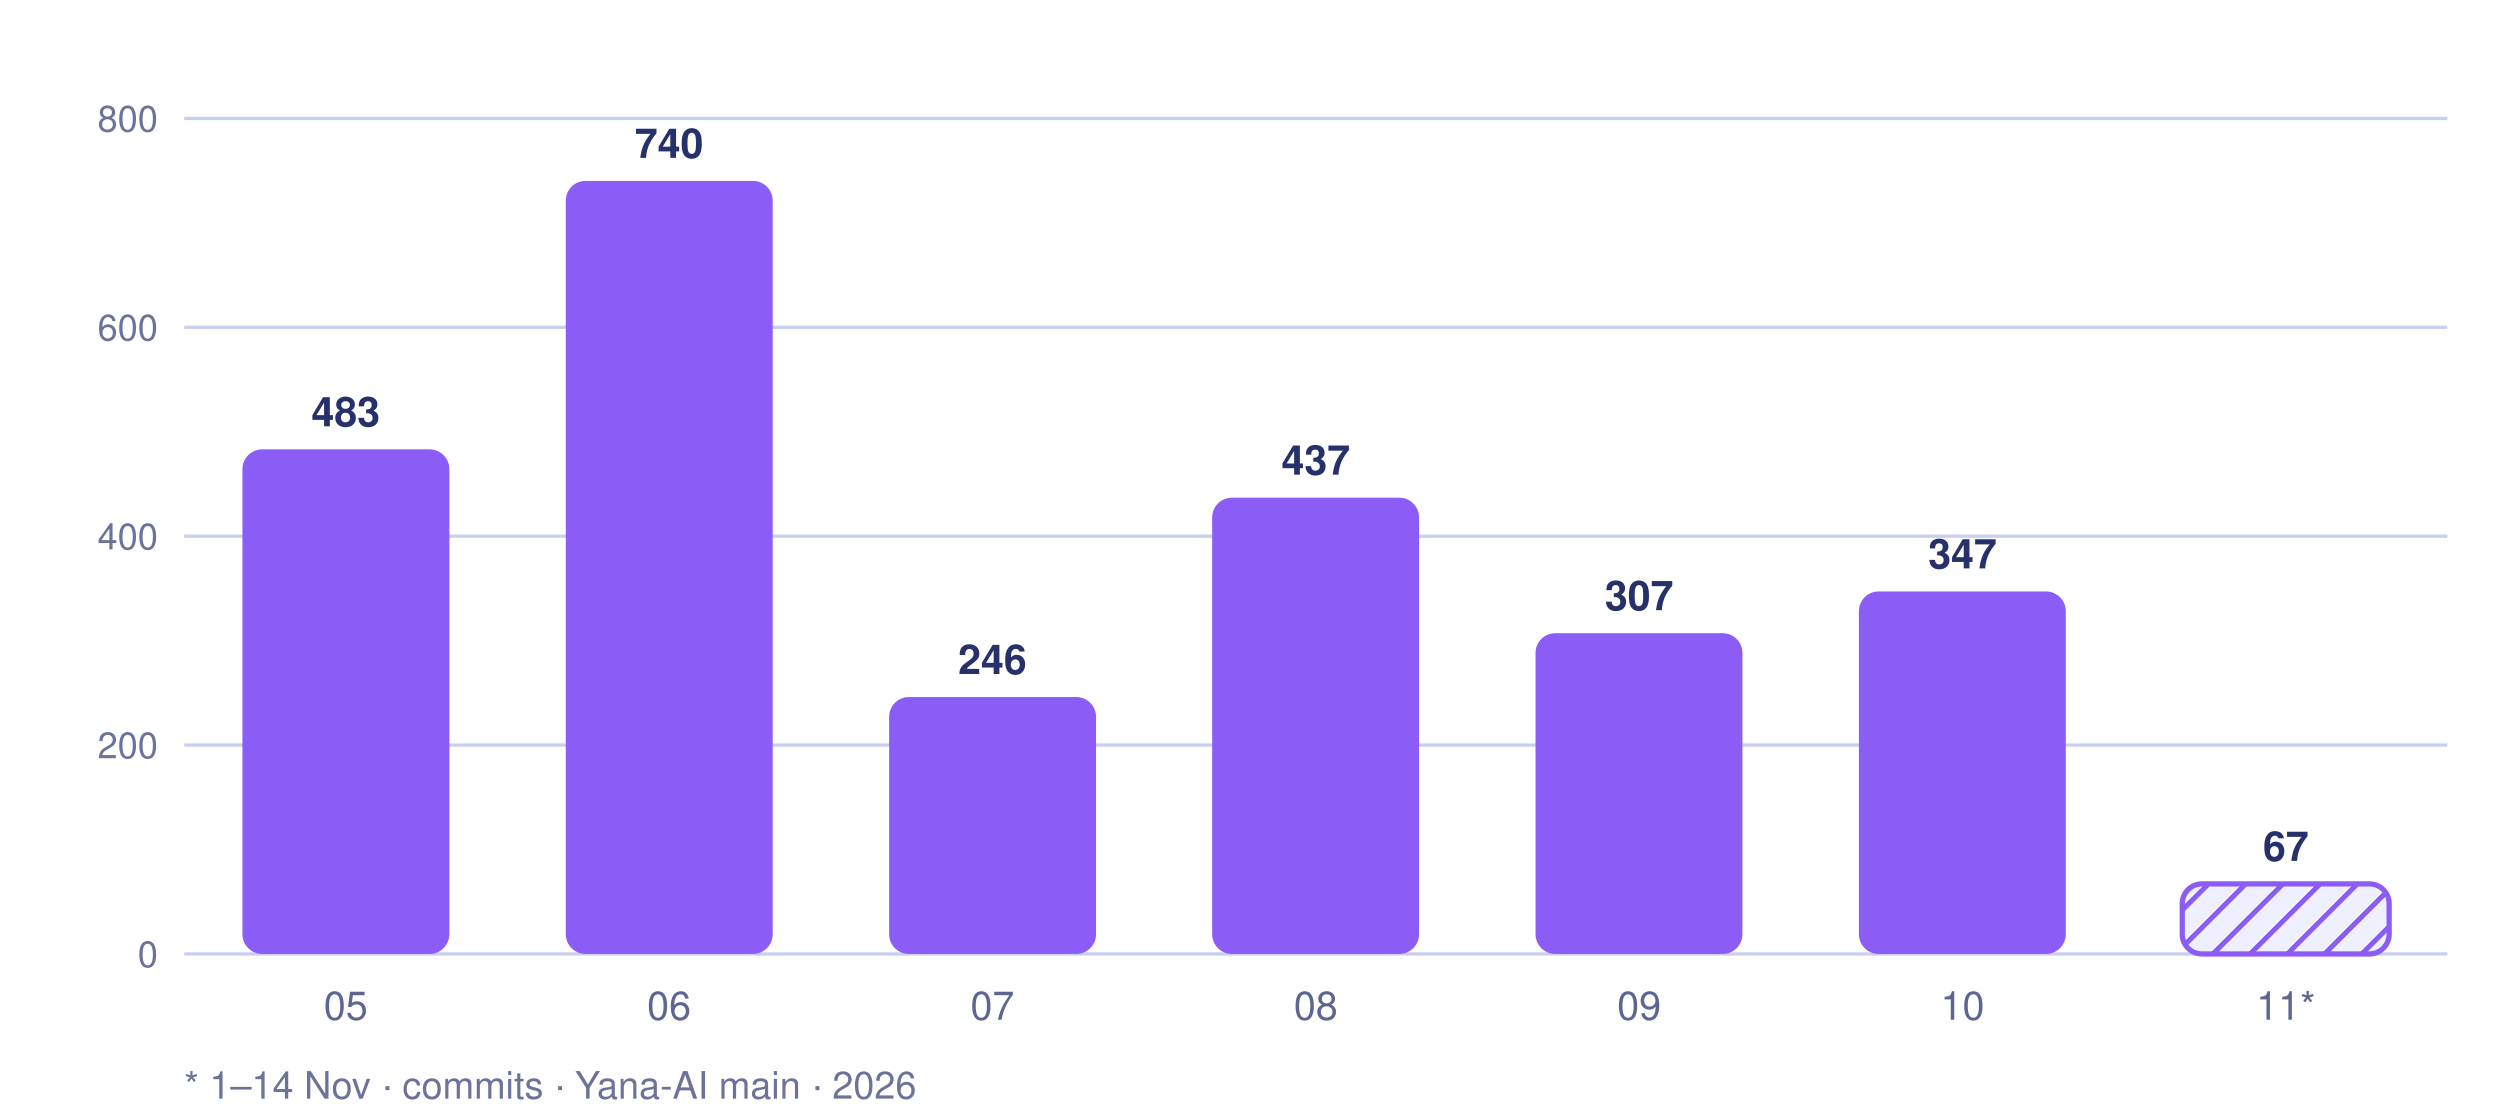
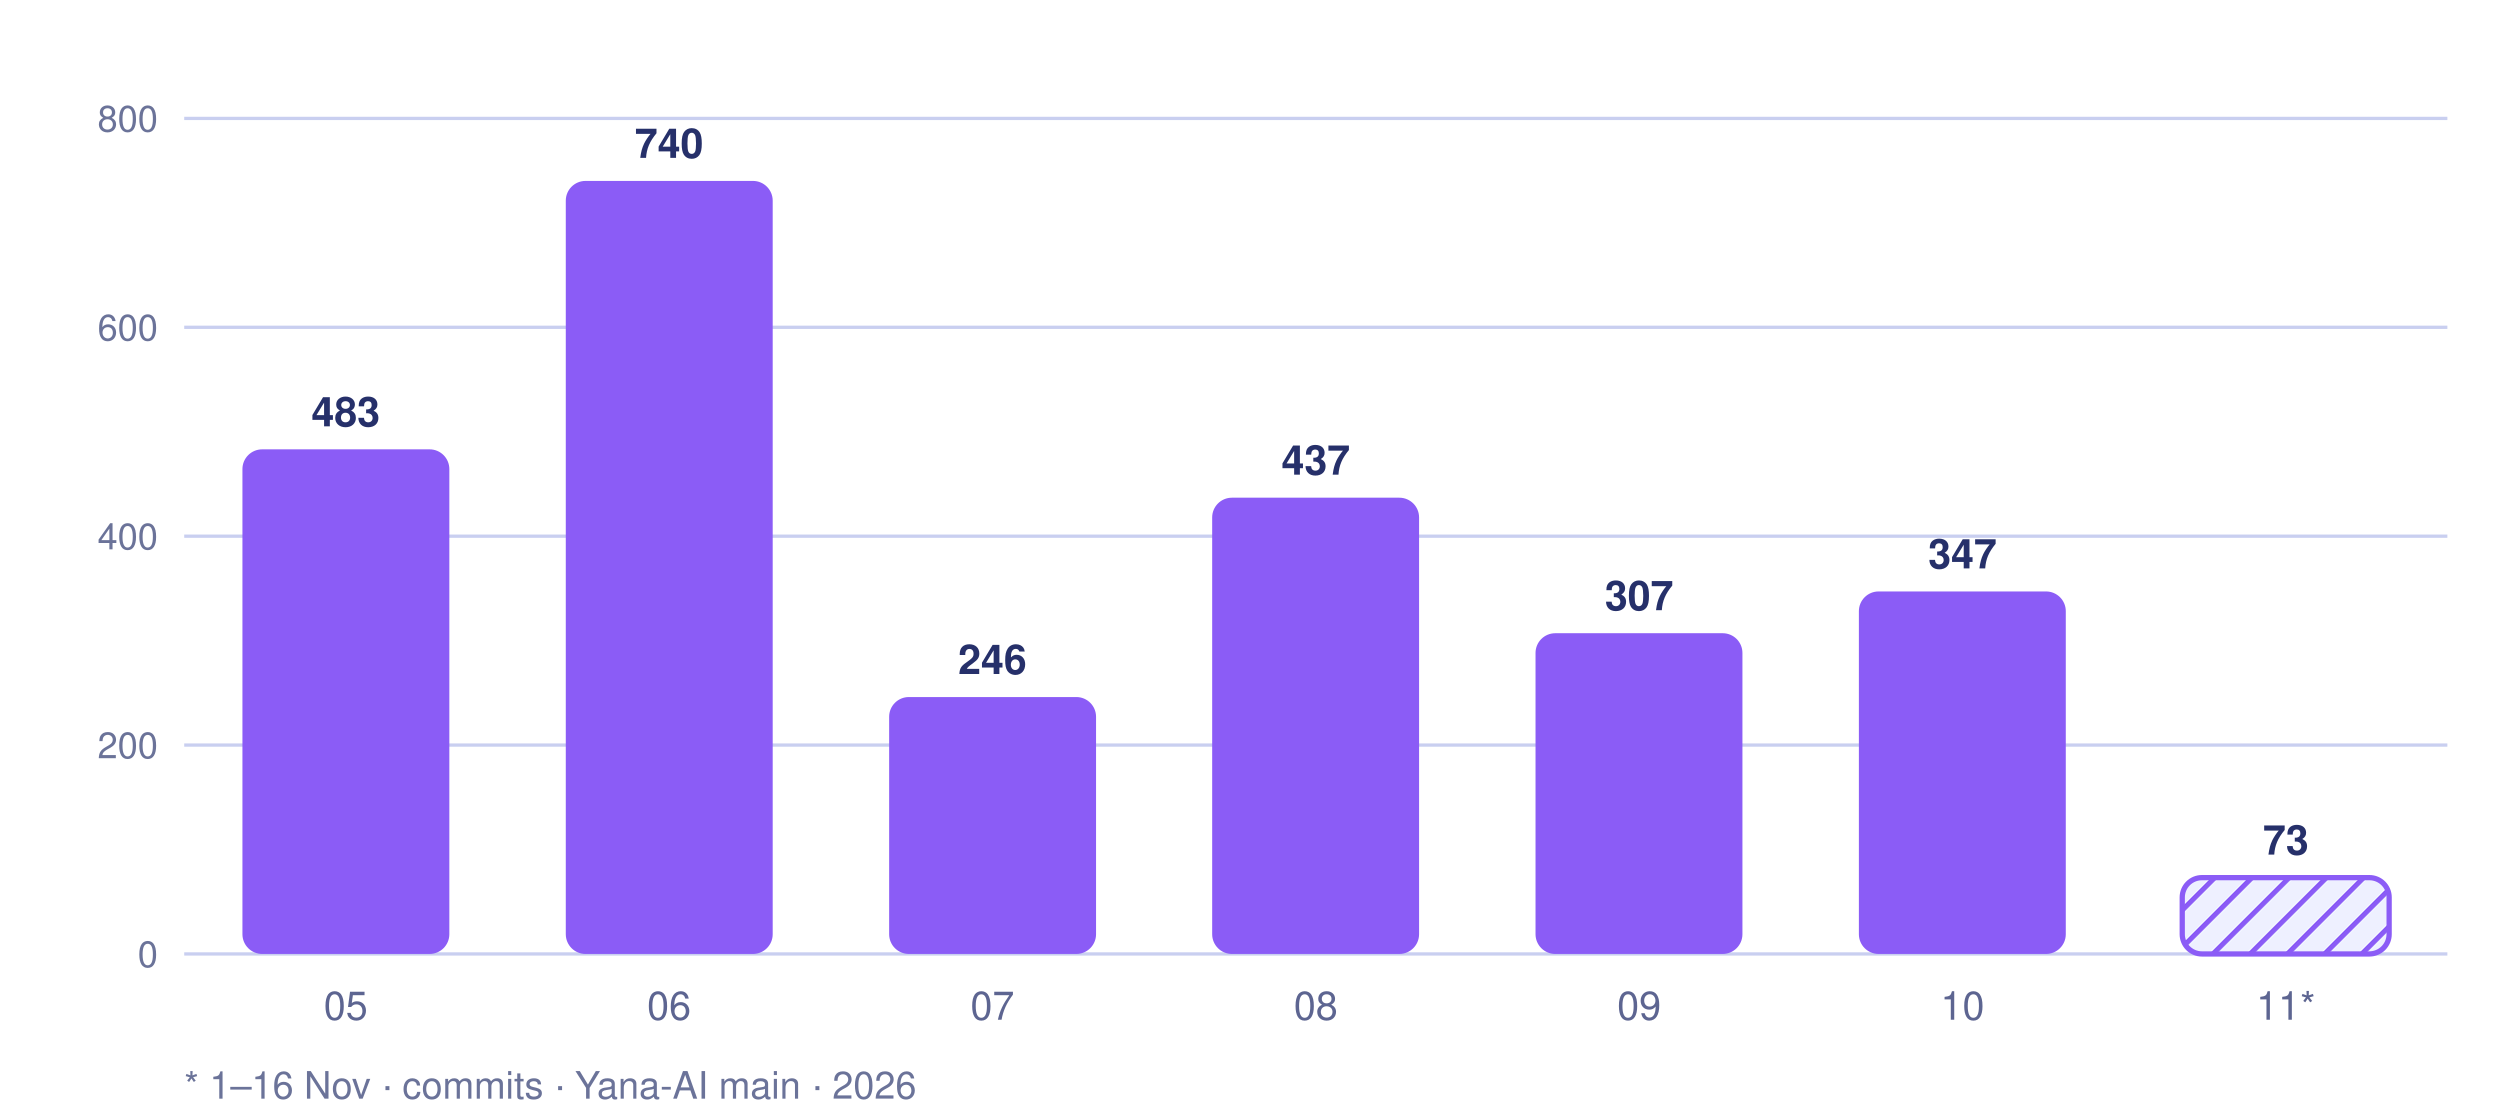
<svg xmlns="http://www.w3.org/2000/svg" viewBox="0 0 760 340" role="img" font-family="-apple-system,BlinkMacSystemFont,'Segoe UI',Helvetica,Arial,sans-serif">
  <defs>
    <pattern id="hatch" width="8" height="8" patternUnits="userSpaceOnUse" patternTransform="rotate(45)">
      <rect width="8" height="8" fill="#eef0ff" />
      <line x1="0" y1="0" x2="0" y2="8" stroke="#8b5cf6" stroke-width="3" />
    </pattern>
  </defs>
  <line x1="56" y1="290.0" x2="744" y2="290.0" stroke="#c9cff0" stroke-width="1" />
  <text x="48" y="294.0" text-anchor="end" font-size="11" fill="#6b7399">0</text>
  <line x1="56" y1="226.5" x2="744" y2="226.5" stroke="#c9cff0" stroke-width="1" />
  <text x="48" y="230.5" text-anchor="end" font-size="11" fill="#6b7399">200</text>
  <line x1="56" y1="163.0" x2="744" y2="163.0" stroke="#c9cff0" stroke-width="1" />
  <text x="48" y="167.0" text-anchor="end" font-size="11" fill="#6b7399">400</text>
  <line x1="56" y1="99.5" x2="744" y2="99.5" stroke="#c9cff0" stroke-width="1" />
  <text x="48" y="103.5" text-anchor="end" font-size="11" fill="#6b7399">600</text>
  <line x1="56" y1="36.0" x2="744" y2="36.0" stroke="#c9cff0" stroke-width="1" />
  <text x="48" y="40.0" text-anchor="end" font-size="11" fill="#6b7399">800</text>
  <rect x="73.7" y="136.6" width="62.9" height="153.4" rx="6" fill="#8b5cf6" stroke="#8b5cf6" stroke-width="0" />
  <text x="105.1" y="129.6" text-anchor="middle" font-size="12.5" font-weight="800" fill="#26306a">483</text>
  <text x="105.1" y="310" text-anchor="middle" font-size="12" fill="#5d6591">05</text>
  <rect x="172.0" y="55.0" width="62.9" height="235.0" rx="6" fill="#8b5cf6" stroke="#8b5cf6" stroke-width="0" />
  <text x="203.4" y="48.0" text-anchor="middle" font-size="12.5" font-weight="800" fill="#26306a">740</text>
  <text x="203.4" y="310" text-anchor="middle" font-size="12" fill="#5d6591">06</text>
  <rect x="270.3" y="211.9" width="62.9" height="78.1" rx="6" fill="#8b5cf6" stroke="#8b5cf6" stroke-width="0" />
  <text x="301.7" y="204.9" text-anchor="middle" font-size="12.5" font-weight="800" fill="#26306a">246</text>
  <text x="301.7" y="310" text-anchor="middle" font-size="12" fill="#5d6591">07</text>
  <rect x="368.5" y="151.3" width="62.9" height="138.7" rx="6" fill="#8b5cf6" stroke="#8b5cf6" stroke-width="0" />
  <text x="400.0" y="144.3" text-anchor="middle" font-size="12.5" font-weight="800" fill="#26306a">437</text>
  <text x="400.0" y="310" text-anchor="middle" font-size="12" fill="#5d6591">08</text>
  <rect x="466.8" y="192.5" width="62.9" height="97.5" rx="6" fill="#8b5cf6" stroke="#8b5cf6" stroke-width="0" />
  <text x="498.3" y="185.5" text-anchor="middle" font-size="12.5" font-weight="800" fill="#26306a">307</text>
  <text x="498.3" y="310" text-anchor="middle" font-size="12" fill="#5d6591">09</text>
  <rect x="565.1" y="179.8" width="62.9" height="110.2" rx="6" fill="#8b5cf6" stroke="#8b5cf6" stroke-width="0" />
  <text x="596.6" y="172.8" text-anchor="middle" font-size="12.5" font-weight="800" fill="#26306a">347</text>
  <text x="596.6" y="310" text-anchor="middle" font-size="12" fill="#5d6591">10</text>
-   <rect x="663.4" y="268.7" width="62.9" height="21.3" rx="6" fill="url(#hatch)" stroke="#8b5cf6" stroke-width="1.6" />
-   <text x="694.9" y="261.7" text-anchor="middle" font-size="12.5" font-weight="800" fill="#26306a">67</text>
+   <rect x="663.4" y="266.8" width="62.9" height="23.2" rx="6" fill="url(#hatch)" stroke="#8b5cf6" stroke-width="1.6" />
+   <text x="694.9" y="259.8" text-anchor="middle" font-size="12.5" font-weight="800" fill="#26306a">73</text>
  <text x="694.9" y="310" text-anchor="middle" font-size="12" fill="#5d6591">11*</text>
-   <text x="56" y="334" font-size="11.5" fill="#6b7399">* 1–14 Nov · commits · Yana-AI main · 2026</text>
+   <text x="56" y="334" font-size="11.5" fill="#6b7399">* 1–16 Nov · commits · Yana-AI main · 2026</text>
</svg>
